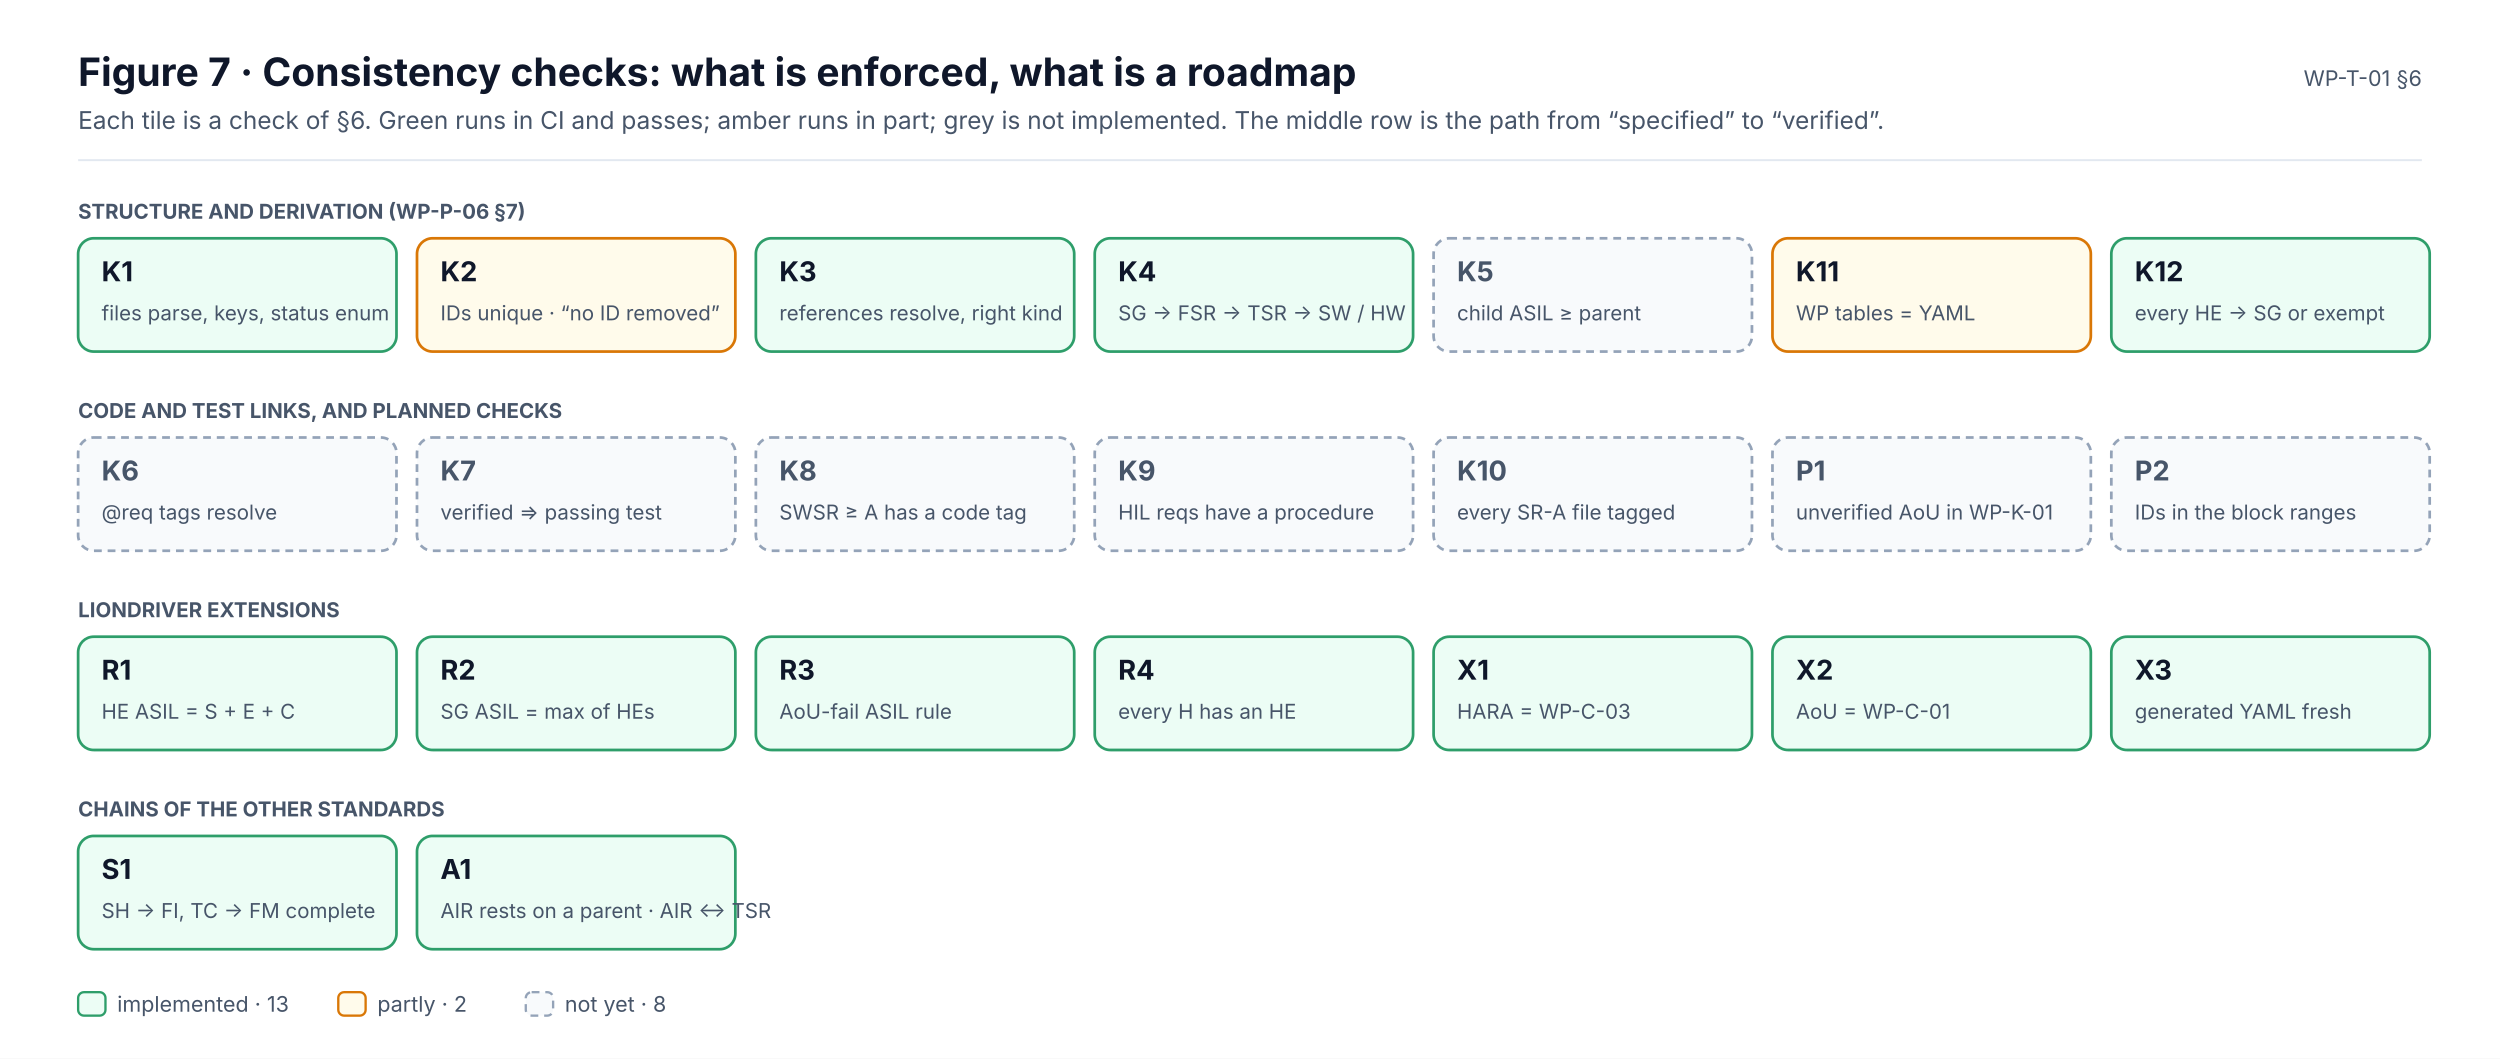
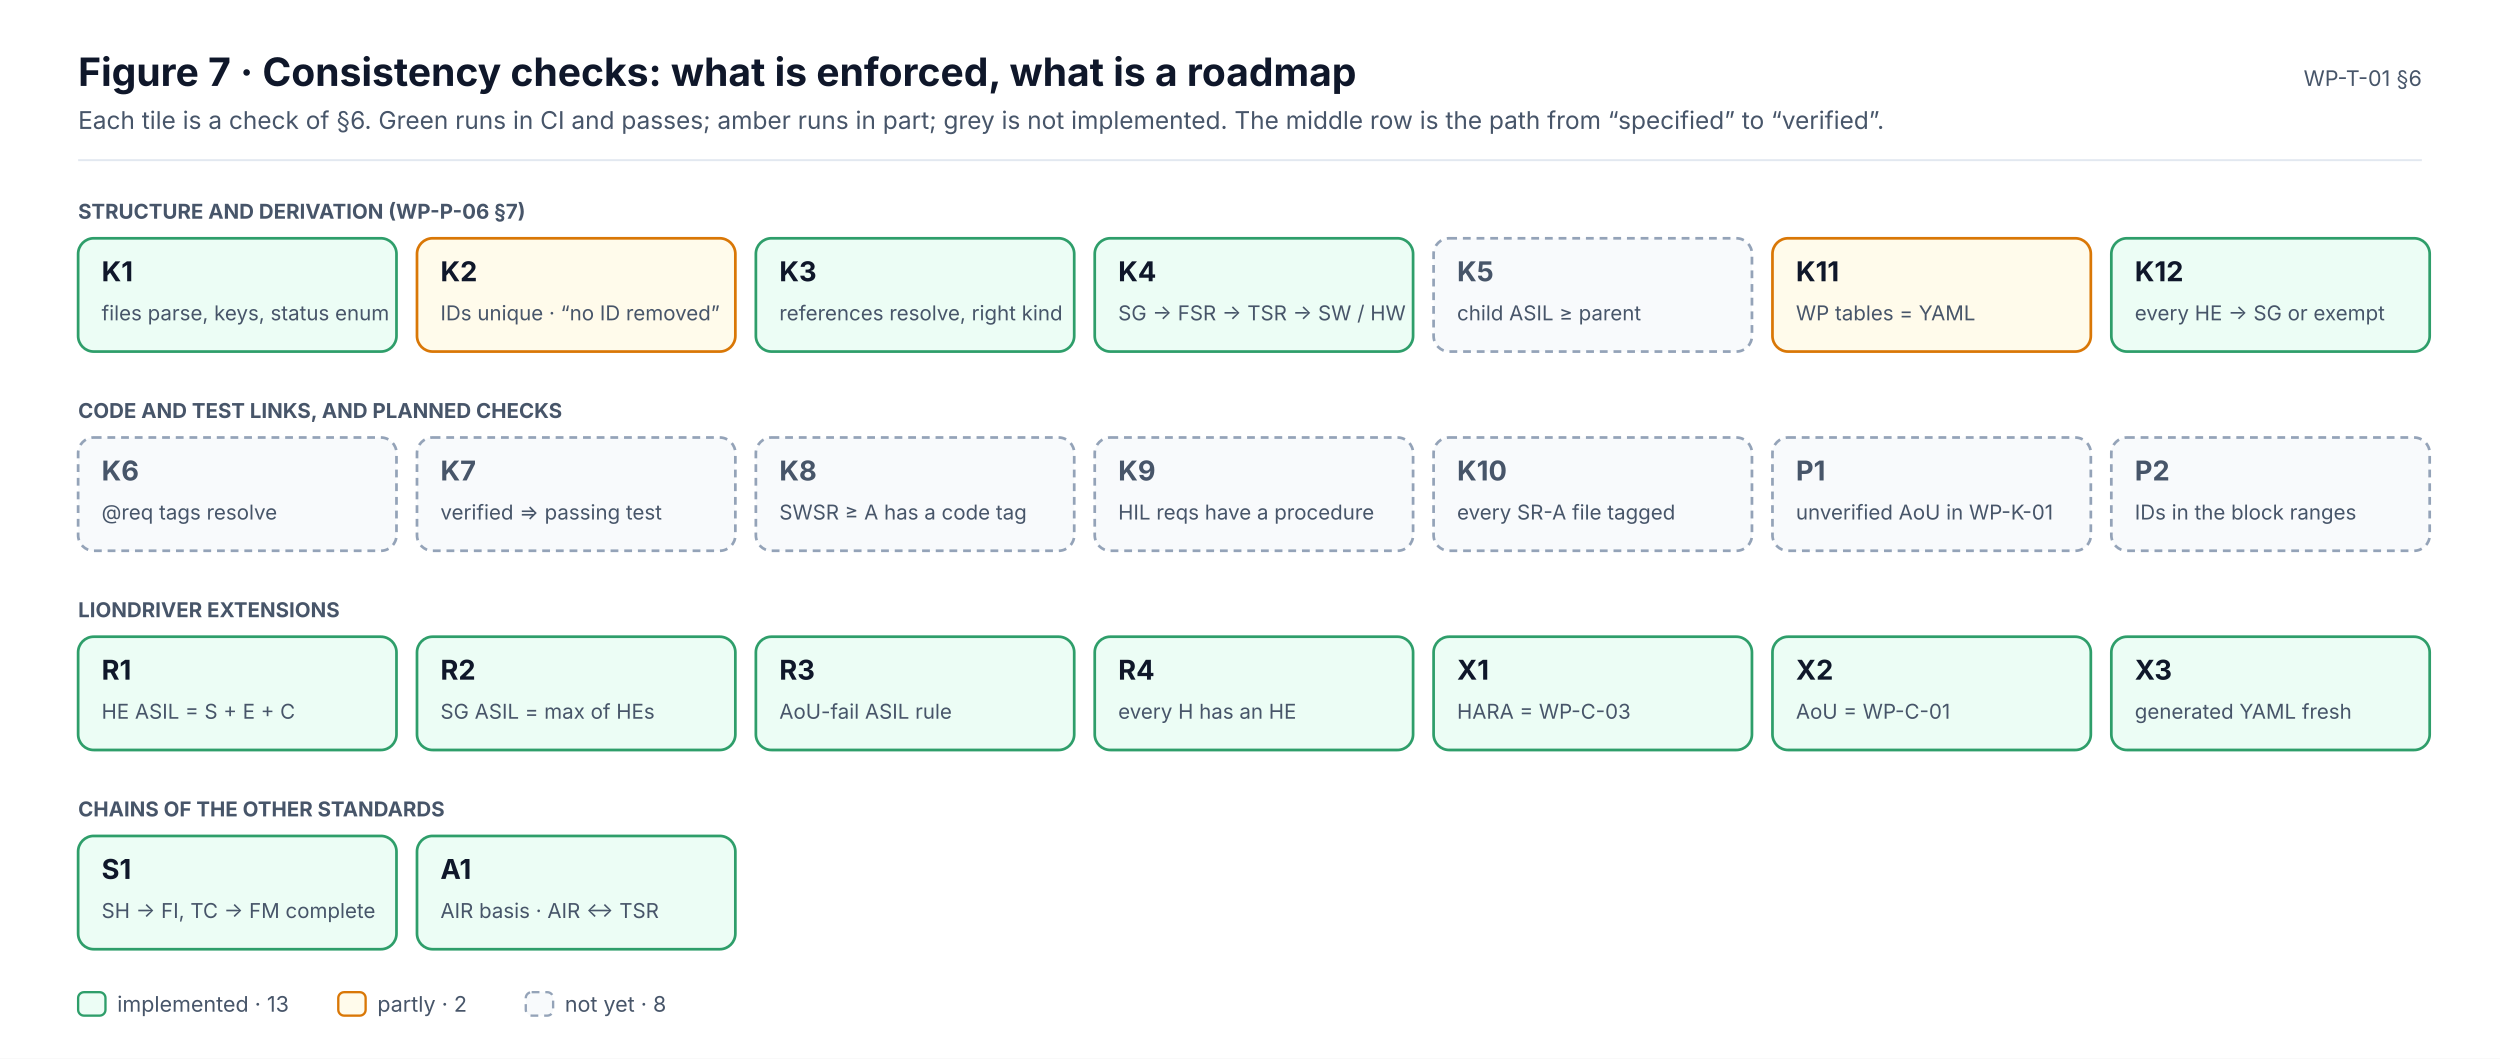
<svg xmlns="http://www.w3.org/2000/svg" width="1280" height="542" viewBox="0 0 1280 542" font-family="Inter, 'Segoe UI', Helvetica, Arial, sans-serif" role="img">
  <defs>
    <marker id="ink" viewBox="0 0 10 10" refX="9" refY="5" markerWidth="7" markerHeight="7" orient="auto-start-reverse">
      <path d="M0,0 L10,5 L0,10 z" fill="#0F172A" />
    </marker>
    <marker id="muted" viewBox="0 0 10 10" refX="9" refY="5" markerWidth="7" markerHeight="7" orient="auto-start-reverse">
      <path d="M0,0 L10,5 L0,10 z" fill="#475569" />
    </marker>
    <marker id="faint" viewBox="0 0 10 10" refX="9" refY="5" markerWidth="7" markerHeight="7" orient="auto-start-reverse">
      <path d="M0,0 L10,5 L0,10 z" fill="#94A3B8" />
    </marker>
    <marker id="safety" viewBox="0 0 10 10" refX="9" refY="5" markerWidth="7" markerHeight="7" orient="auto-start-reverse">
      <path d="M0,0 L10,5 L0,10 z" fill="#C2410C" />
    </marker>
    <marker id="sw" viewBox="0 0 10 10" refX="9" refY="5" markerWidth="7" markerHeight="7" orient="auto-start-reverse">
      <path d="M0,0 L10,5 L0,10 z" fill="#0F766E" />
    </marker>
    <marker id="hw" viewBox="0 0 10 10" refX="9" refY="5" markerWidth="7" markerHeight="7" orient="auto-start-reverse">
      <path d="M0,0 L10,5 L0,10 z" fill="#4F46E5" />
    </marker>
    <marker id="aou" viewBox="0 0 10 10" refX="9" refY="5" markerWidth="7" markerHeight="7" orient="auto-start-reverse">
      <path d="M0,0 L10,5 L0,10 z" fill="#D97706" />
    </marker>
    <marker id="red" viewBox="0 0 10 10" refX="9" refY="5" markerWidth="7" markerHeight="7" orient="auto-start-reverse">
      <path d="M0,0 L10,5 L0,10 z" fill="#D2553F" />
    </marker>
  </defs>
  <rect x="0" y="0" width="1280" height="542" rx="0" fill="#FFFFFF" stroke="none" stroke-width="0" />
  <text x="40" y="44" font-size="20" fill="#0F172A" font-weight="700">Figure 7 · Consistency checks: what is enforced, what is a roadmap</text>
  <text x="40" y="66" font-size="12.5" fill="#475569">Each tile is a check of §6. Green runs in CI and passes; amber runs in part; grey is not implemented. The middle row is the path from “specified” to “verified”.</text>
  <text x="1240" y="44" font-size="11" fill="#475569" text-anchor="end">WP-T-01 §6</text>
  <line x1="40" y1="82" x2="1240" y2="82" stroke="#E2E8F0" stroke-width="1" />
  <text x="40" y="112" font-size="10.5" fill="#475569" font-weight="700">STRUCTURE AND DERIVATION (WP-P-06 §7)</text>
  <rect x="40" y="122" width="163" height="58" rx="8" fill="#ECFDF5" stroke="#2E9E6A" stroke-width="1.4" />
  <text x="52" y="144" font-size="14" fill="#0F172A" font-weight="700">K1</text>
  <text x="52" y="164" font-size="10.5" fill="#475569">files parse, keys, status enum</text>
  <rect x="213.5" y="122" width="163" height="58" rx="8" fill="#FFFBEB" stroke="#D97706" stroke-width="1.4" />
  <text x="225.5" y="144" font-size="14" fill="#0F172A" font-weight="700">K2</text>
  <text x="225.5" y="164" font-size="10.5" fill="#475569">IDs unique · “no ID removed”</text>
  <rect x="387" y="122" width="163" height="58" rx="8" fill="#ECFDF5" stroke="#2E9E6A" stroke-width="1.4" />
  <text x="399" y="144" font-size="14" fill="#0F172A" font-weight="700">K3</text>
  <text x="399" y="164" font-size="10.5" fill="#475569">references resolve, right kind</text>
  <rect x="560.5" y="122" width="163" height="58" rx="8" fill="#ECFDF5" stroke="#2E9E6A" stroke-width="1.4" />
  <text x="572.5" y="144" font-size="14" fill="#0F172A" font-weight="700">K4</text>
  <text x="572.5" y="164" font-size="10.5" fill="#475569">SG → FSR → TSR → SW / HW</text>
  <rect x="734" y="122" width="163" height="58" rx="8" fill="#F8FAFC" stroke="#94A3B8" stroke-width="1.4" stroke-dasharray="4 3" />
  <text x="746" y="144" font-size="14" fill="#475569" font-weight="700">K5</text>
  <text x="746" y="164" font-size="10.5" fill="#475569">child ASIL ≥ parent</text>
  <rect x="907.5" y="122" width="163" height="58" rx="8" fill="#FFFBEB" stroke="#D97706" stroke-width="1.4" />
  <text x="919.5" y="144" font-size="14" fill="#0F172A" font-weight="700">K11</text>
  <text x="919.5" y="164" font-size="10.5" fill="#475569">WP tables = YAML</text>
  <rect x="1081" y="122" width="163" height="58" rx="8" fill="#ECFDF5" stroke="#2E9E6A" stroke-width="1.4" />
  <text x="1093" y="144" font-size="14" fill="#0F172A" font-weight="700">K12</text>
  <text x="1093" y="164" font-size="10.5" fill="#475569">every HE → SG or exempt</text>
  <text x="40" y="214" font-size="10.5" fill="#475569" font-weight="700">CODE AND TEST LINKS, AND PLANNED CHECKS</text>
  <rect x="40" y="224" width="163" height="58" rx="8" fill="#F8FAFC" stroke="#94A3B8" stroke-width="1.4" stroke-dasharray="4 3" />
  <text x="52" y="246" font-size="14" fill="#475569" font-weight="700">K6</text>
  <text x="52" y="266" font-size="10.5" fill="#475569">@req tags resolve</text>
  <rect x="213.5" y="224" width="163" height="58" rx="8" fill="#F8FAFC" stroke="#94A3B8" stroke-width="1.4" stroke-dasharray="4 3" />
  <text x="225.5" y="246" font-size="14" fill="#475569" font-weight="700">K7</text>
  <text x="225.5" y="266" font-size="10.5" fill="#475569">verified ⇒ passing test</text>
  <rect x="387" y="224" width="163" height="58" rx="8" fill="#F8FAFC" stroke="#94A3B8" stroke-width="1.4" stroke-dasharray="4 3" />
  <text x="399" y="246" font-size="14" fill="#475569" font-weight="700">K8</text>
  <text x="399" y="266" font-size="10.5" fill="#475569">SWSR ≥ A has a code tag</text>
  <rect x="560.5" y="224" width="163" height="58" rx="8" fill="#F8FAFC" stroke="#94A3B8" stroke-width="1.4" stroke-dasharray="4 3" />
  <text x="572.5" y="246" font-size="14" fill="#475569" font-weight="700">K9</text>
  <text x="572.5" y="266" font-size="10.5" fill="#475569">HIL reqs have a procedure</text>
  <rect x="734" y="224" width="163" height="58" rx="8" fill="#F8FAFC" stroke="#94A3B8" stroke-width="1.4" stroke-dasharray="4 3" />
  <text x="746" y="246" font-size="14" fill="#475569" font-weight="700">K10</text>
  <text x="746" y="266" font-size="10.5" fill="#475569">every SR-A file tagged</text>
  <rect x="907.5" y="224" width="163" height="58" rx="8" fill="#F8FAFC" stroke="#94A3B8" stroke-width="1.4" stroke-dasharray="4 3" />
  <text x="919.5" y="246" font-size="14" fill="#475569" font-weight="700">P1</text>
  <text x="919.5" y="266" font-size="10.5" fill="#475569">unverified AoU in WP-K-01</text>
  <rect x="1081" y="224" width="163" height="58" rx="8" fill="#F8FAFC" stroke="#94A3B8" stroke-width="1.4" stroke-dasharray="4 3" />
  <text x="1093" y="246" font-size="14" fill="#475569" font-weight="700">P2</text>
  <text x="1093" y="266" font-size="10.5" fill="#475569">IDs in the block ranges</text>
  <text x="40" y="316" font-size="10.5" fill="#475569" font-weight="700">LIONDRIVER EXTENSIONS</text>
  <rect x="40" y="326" width="163" height="58" rx="8" fill="#ECFDF5" stroke="#2E9E6A" stroke-width="1.4" />
  <text x="52" y="348" font-size="14" fill="#0F172A" font-weight="700">R1</text>
  <text x="52" y="368" font-size="10.5" fill="#475569">HE ASIL = S + E + C</text>
  <rect x="213.5" y="326" width="163" height="58" rx="8" fill="#ECFDF5" stroke="#2E9E6A" stroke-width="1.4" />
  <text x="225.5" y="348" font-size="14" fill="#0F172A" font-weight="700">R2</text>
  <text x="225.5" y="368" font-size="10.5" fill="#475569">SG ASIL = max of HEs</text>
  <rect x="387" y="326" width="163" height="58" rx="8" fill="#ECFDF5" stroke="#2E9E6A" stroke-width="1.4" />
  <text x="399" y="348" font-size="14" fill="#0F172A" font-weight="700">R3</text>
  <text x="399" y="368" font-size="10.5" fill="#475569">AoU-fail ASIL rule</text>
  <rect x="560.5" y="326" width="163" height="58" rx="8" fill="#ECFDF5" stroke="#2E9E6A" stroke-width="1.4" />
  <text x="572.5" y="348" font-size="14" fill="#0F172A" font-weight="700">R4</text>
  <text x="572.5" y="368" font-size="10.5" fill="#475569">every H has an HE</text>
  <rect x="734" y="326" width="163" height="58" rx="8" fill="#ECFDF5" stroke="#2E9E6A" stroke-width="1.4" />
  <text x="746" y="348" font-size="14" fill="#0F172A" font-weight="700">X1</text>
  <text x="746" y="368" font-size="10.5" fill="#475569">HARA = WP-C-03</text>
  <rect x="907.5" y="326" width="163" height="58" rx="8" fill="#ECFDF5" stroke="#2E9E6A" stroke-width="1.4" />
  <text x="919.5" y="348" font-size="14" fill="#0F172A" font-weight="700">X2</text>
  <text x="919.5" y="368" font-size="10.5" fill="#475569">AoU = WP-C-01</text>
  <rect x="1081" y="326" width="163" height="58" rx="8" fill="#ECFDF5" stroke="#2E9E6A" stroke-width="1.4" />
  <text x="1093" y="348" font-size="14" fill="#0F172A" font-weight="700">X3</text>
  <text x="1093" y="368" font-size="10.5" fill="#475569">generated YAML fresh</text>
  <text x="40" y="418" font-size="10.5" fill="#475569" font-weight="700">CHAINS OF THE OTHER STANDARDS</text>
  <rect x="40" y="428" width="163" height="58" rx="8" fill="#ECFDF5" stroke="#2E9E6A" stroke-width="1.4" />
  <text x="52" y="450" font-size="14" fill="#0F172A" font-weight="700">S1</text>
  <text x="52" y="470" font-size="10.5" fill="#475569">SH → FI, TC → FM complete</text>
  <rect x="213.5" y="428" width="163" height="58" rx="8" fill="#ECFDF5" stroke="#2E9E6A" stroke-width="1.4" />
  <text x="225.5" y="450" font-size="14" fill="#0F172A" font-weight="700">A1</text>
-   <text x="225.5" y="470" font-size="10.5" fill="#475569">AIR rests on a parent · AIR ↔ TSR</text>
+   <text x="225.5" y="470" font-size="10.5" fill="#475569">AIR basis · AIR ↔ TSR</text>
  <rect x="40" y="508" width="14" height="12" rx="3" fill="#ECFDF5" stroke="#2E9E6A" stroke-width="1.2" />
  <text x="60" y="518" font-size="11" fill="#475569">implemented · 13</text>
  <rect x="173.2" y="508" width="14" height="12" rx="3" fill="#FFFBEB" stroke="#D97706" stroke-width="1.2" />
  <text x="193.2" y="518" font-size="11" fill="#475569">partly · 2</text>
  <rect x="269.2" y="508" width="14" height="12" rx="3" fill="#F8FAFC" stroke="#94A3B8" stroke-width="1.2" stroke-dasharray="4 3" />
  <text x="289.2" y="518" font-size="11" fill="#475569">not yet · 8</text>
</svg>
